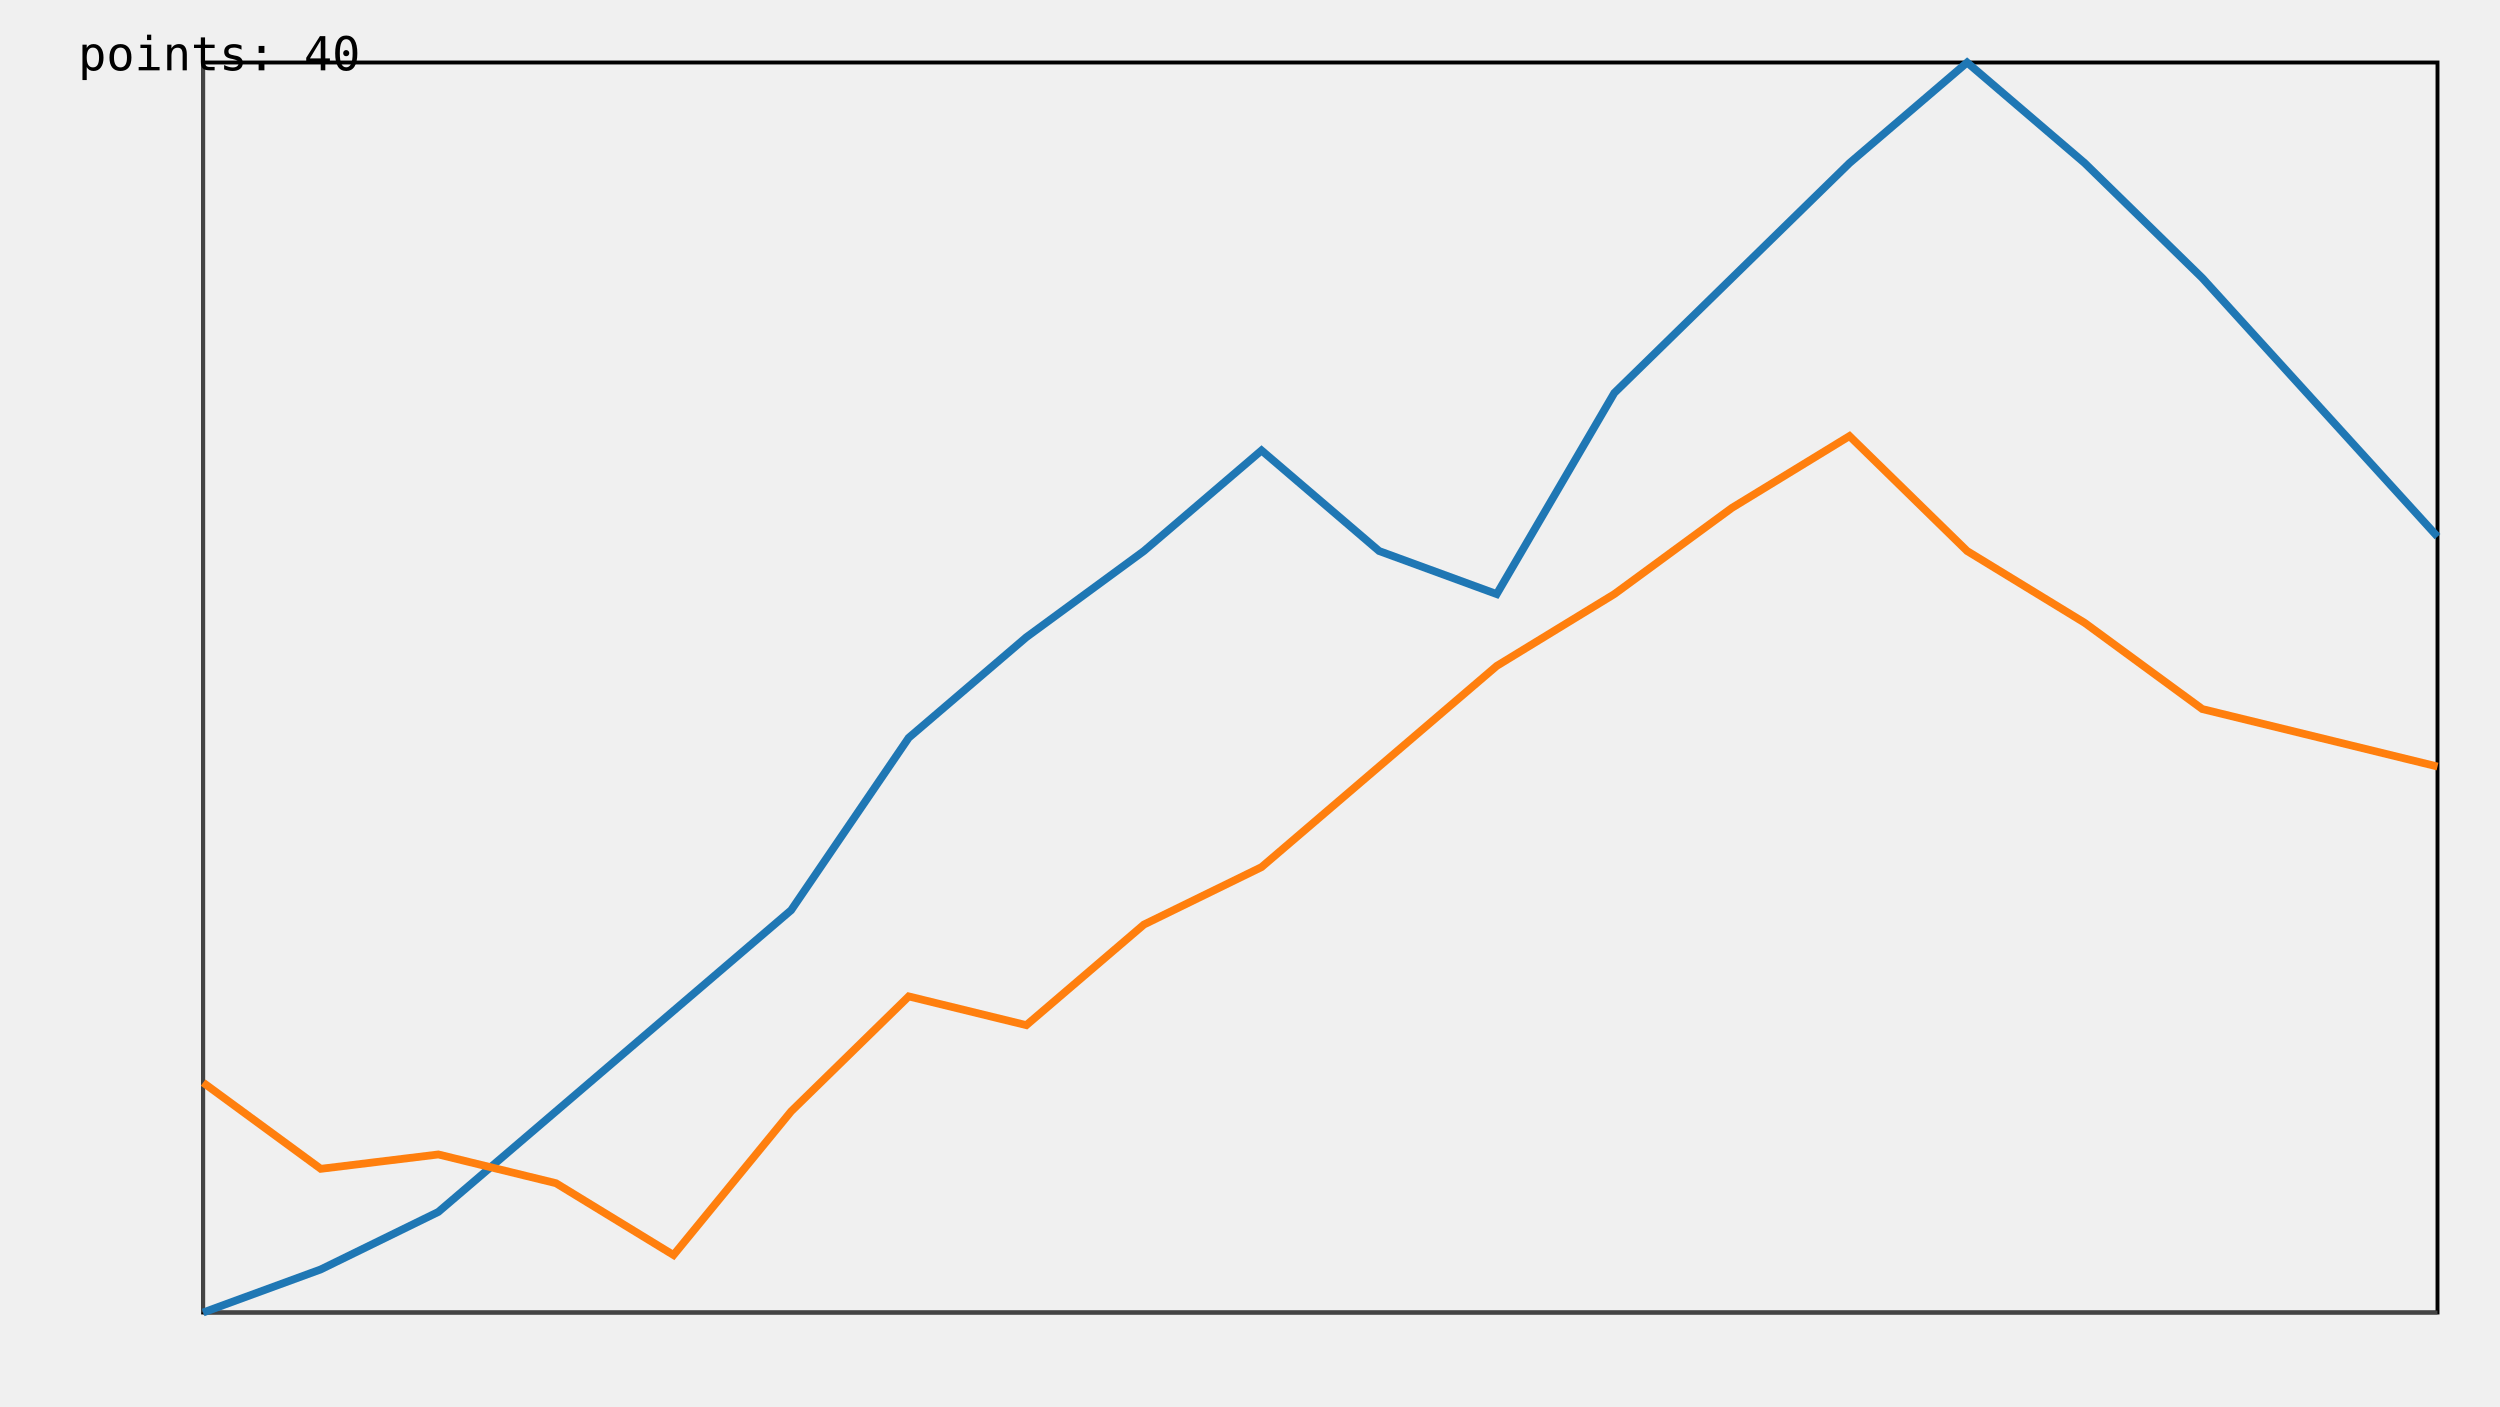
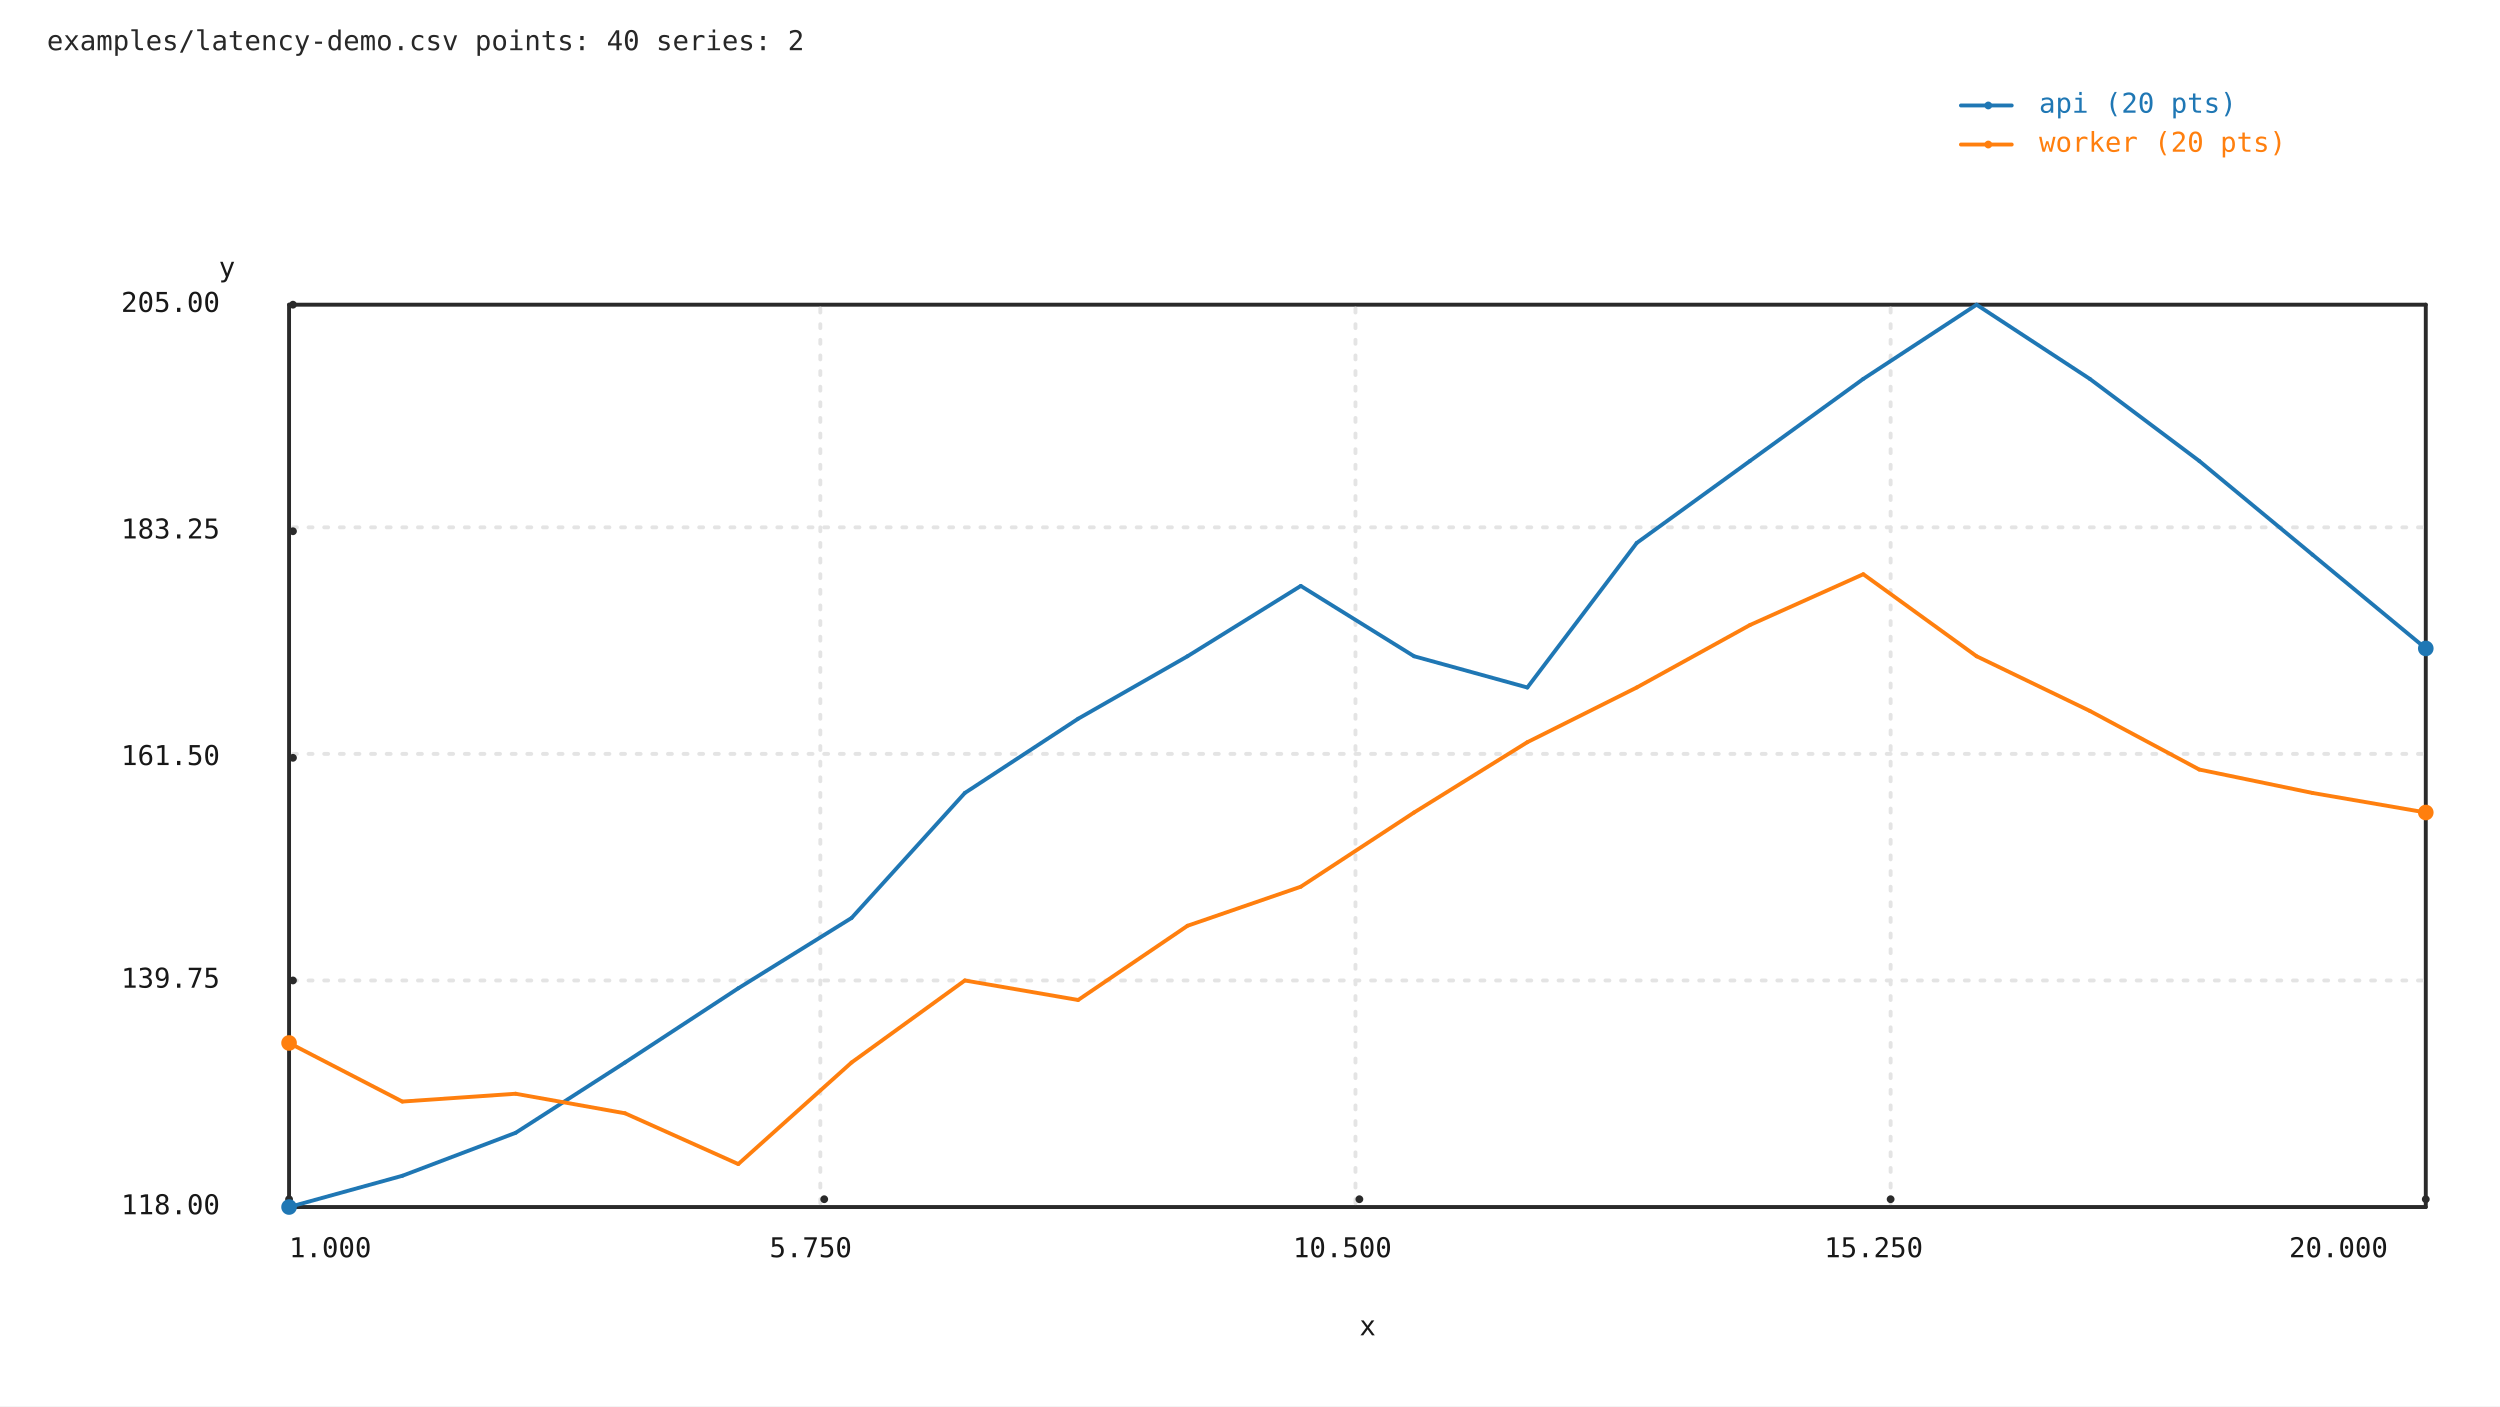
- <svg xmlns="http://www.w3.org/2000/svg" viewBox="0 0 640 360" width="640" height="360">
-   <rect x="52" y="16" width="572" height="320" fill="none" stroke="#000" />
-   <line x1="52" y1="336" x2="624" y2="336" stroke="#444" />
-   <line x1="52" y1="16" x2="52" y2="336" stroke="#444" />
-   <path d="M 52.00 336.00 L 82.11 324.97 L 112.21 310.25 L 142.32 284.51 L 172.42 258.76 L 202.53 233.01 L 232.63 188.87 L 262.74 163.13 L 292.84 141.06 L 322.95 115.31 L 353.05 141.06 L 383.16 152.09 L 413.26 100.60 L 443.37 71.17 L 473.47 41.75 L 503.58 16.00 L 533.68 41.75 L 563.79 71.17 L 593.89 104.28 L 624.00 137.38" fill="none" stroke="#1f77b4" stroke-width="2" />
-   <path d="M 52.00 277.15 L 82.11 299.22 L 112.21 295.54 L 142.32 302.90 L 172.42 321.29 L 202.53 284.51 L 232.63 255.08 L 262.74 262.44 L 292.84 236.69 L 322.95 221.98 L 353.05 196.23 L 383.16 170.48 L 413.26 152.09 L 443.37 130.02 L 473.47 111.63 L 503.58 141.06 L 533.68 159.45 L 563.79 181.52 L 593.89 188.87 L 624.00 196.23" fill="none" stroke="#ff7f0e" stroke-width="2" />
-   <text x="20" y="18" font-size="12" font-family="monospace">points: 40</text>
+ <svg xmlns="http://www.w3.org/2000/svg" viewBox="0 0 640 360" width="640" height="360" shape-rendering="geometricPrecision">
+   <rect x="0" y="0" width="640" height="360" fill="#ffffff" />
+   <line x1="74" y1="78" x2="621" y2="78" stroke="#2a2a2a" stroke-width="1" stroke-linecap="round" />
+   <line x1="74" y1="309" x2="621" y2="309" stroke="#2a2a2a" stroke-width="1" stroke-linecap="round" />
+   <line x1="74" y1="78" x2="74" y2="309" stroke="#2a2a2a" stroke-width="1" stroke-linecap="round" />
+   <line x1="621" y1="78" x2="621" y2="309" stroke="#2a2a2a" stroke-width="1" stroke-linecap="round" />
+   <line x1="210" y1="79" x2="210" y2="308" stroke="#e4e4e4" stroke-width="1" stroke-linecap="round" stroke-dasharray="1 3" />
+   <line x1="347" y1="79" x2="347" y2="308" stroke="#e4e4e4" stroke-width="1" stroke-linecap="round" stroke-dasharray="1 3" />
+   <line x1="484" y1="79" x2="484" y2="308" stroke="#e4e4e4" stroke-width="1" stroke-linecap="round" stroke-dasharray="1 3" />
+   <line x1="75" y1="135" x2="620" y2="135" stroke="#e4e4e4" stroke-width="1" stroke-linecap="round" stroke-dasharray="1 3" />
+   <line x1="75" y1="193" x2="620" y2="193" stroke="#e4e4e4" stroke-width="1" stroke-linecap="round" stroke-dasharray="1 3" />
+   <line x1="75" y1="251" x2="620" y2="251" stroke="#e4e4e4" stroke-width="1" stroke-linecap="round" stroke-dasharray="1 3" />
+   <circle cx="74" cy="307" r="1" fill="#2a2a2a" />
+   <text x="74" y="317" fill="#181818" font-size="7" font-family="monospace" dominant-baseline="hanging">1.000</text>
+   <circle cx="211" cy="307" r="1" fill="#2a2a2a" />
+   <text x="197" y="317" fill="#181818" font-size="7" font-family="monospace" dominant-baseline="hanging">5.750</text>
+   <circle cx="348" cy="307" r="1" fill="#2a2a2a" />
+   <text x="331" y="317" fill="#181818" font-size="7" font-family="monospace" dominant-baseline="hanging">10.500</text>
+   <circle cx="484" cy="307" r="1" fill="#2a2a2a" />
+   <text x="467" y="317" fill="#181818" font-size="7" font-family="monospace" dominant-baseline="hanging">15.250</text>
+   <circle cx="621" cy="307" r="1" fill="#2a2a2a" />
+   <text x="586" y="317" fill="#181818" font-size="7" font-family="monospace" dominant-baseline="hanging">20.000</text>
+   <circle cx="75" cy="78" r="1" fill="#2a2a2a" />
+   <text x="31" y="75" fill="#181818" font-size="7" font-family="monospace" dominant-baseline="hanging">205.00</text>
+   <circle cx="75" cy="136" r="1" fill="#2a2a2a" />
+   <text x="31" y="133" fill="#181818" font-size="7" font-family="monospace" dominant-baseline="hanging">183.25</text>
+   <circle cx="75" cy="194" r="1" fill="#2a2a2a" />
+   <text x="31" y="191" fill="#181818" font-size="7" font-family="monospace" dominant-baseline="hanging">161.50</text>
+   <circle cx="75" cy="251" r="1" fill="#2a2a2a" />
+   <text x="31" y="248" fill="#181818" font-size="7" font-family="monospace" dominant-baseline="hanging">139.75</text>
+   <circle cx="75" cy="309" r="1" fill="#2a2a2a" />
+   <text x="31" y="306" fill="#181818" font-size="7" font-family="monospace" dominant-baseline="hanging">118.00</text>
+   <text x="348" y="337" fill="#181818" font-size="7" font-family="monospace" dominant-baseline="hanging">x</text>
+   <text x="56" y="66" fill="#181818" font-size="7" font-family="monospace" dominant-baseline="hanging">y</text>
+   <line x1="74" y1="309" x2="103" y2="301" stroke="#1f77b4" stroke-width="1" stroke-linecap="round" />
+   <line x1="103" y1="301" x2="132" y2="290" stroke="#1f77b4" stroke-width="1" stroke-linecap="round" />
+   <line x1="132" y1="290" x2="160" y2="272" stroke="#1f77b4" stroke-width="1" stroke-linecap="round" />
+   <line x1="160" y1="272" x2="189" y2="253" stroke="#1f77b4" stroke-width="1" stroke-linecap="round" />
+   <line x1="189" y1="253" x2="218" y2="235" stroke="#1f77b4" stroke-width="1" stroke-linecap="round" />
+   <line x1="218" y1="235" x2="247" y2="203" stroke="#1f77b4" stroke-width="1" stroke-linecap="round" />
+   <line x1="247" y1="203" x2="276" y2="184" stroke="#1f77b4" stroke-width="1" stroke-linecap="round" />
+   <line x1="276" y1="184" x2="304" y2="168" stroke="#1f77b4" stroke-width="1" stroke-linecap="round" />
+   <line x1="304" y1="168" x2="333" y2="150" stroke="#1f77b4" stroke-width="1" stroke-linecap="round" />
+   <line x1="333" y1="150" x2="362" y2="168" stroke="#1f77b4" stroke-width="1" stroke-linecap="round" />
+   <line x1="362" y1="168" x2="391" y2="176" stroke="#1f77b4" stroke-width="1" stroke-linecap="round" />
+   <line x1="391" y1="176" x2="419" y2="139" stroke="#1f77b4" stroke-width="1" stroke-linecap="round" />
+   <line x1="419" y1="139" x2="448" y2="118" stroke="#1f77b4" stroke-width="1" stroke-linecap="round" />
+   <line x1="448" y1="118" x2="477" y2="97" stroke="#1f77b4" stroke-width="1" stroke-linecap="round" />
+   <line x1="477" y1="97" x2="506" y2="78" stroke="#1f77b4" stroke-width="1" stroke-linecap="round" />
+   <line x1="506" y1="78" x2="535" y2="97" stroke="#1f77b4" stroke-width="1" stroke-linecap="round" />
+   <line x1="535" y1="97" x2="563" y2="118" stroke="#1f77b4" stroke-width="1" stroke-linecap="round" />
+   <line x1="563" y1="118" x2="592" y2="142" stroke="#1f77b4" stroke-width="1" stroke-linecap="round" />
+   <line x1="592" y1="142" x2="621" y2="166" stroke="#1f77b4" stroke-width="1" stroke-linecap="round" />
+   <circle cx="74" cy="309" r="2" fill="#1f77b4" />
+   <circle cx="621" cy="166" r="2" fill="#1f77b4" />
+   <line x1="74" y1="267" x2="103" y2="282" stroke="#ff7f0e" stroke-width="1" stroke-linecap="round" />
+   <line x1="103" y1="282" x2="132" y2="280" stroke="#ff7f0e" stroke-width="1" stroke-linecap="round" />
+   <line x1="132" y1="280" x2="160" y2="285" stroke="#ff7f0e" stroke-width="1" stroke-linecap="round" />
+   <line x1="160" y1="285" x2="189" y2="298" stroke="#ff7f0e" stroke-width="1" stroke-linecap="round" />
+   <line x1="189" y1="298" x2="218" y2="272" stroke="#ff7f0e" stroke-width="1" stroke-linecap="round" />
+   <line x1="218" y1="272" x2="247" y2="251" stroke="#ff7f0e" stroke-width="1" stroke-linecap="round" />
+   <line x1="247" y1="251" x2="276" y2="256" stroke="#ff7f0e" stroke-width="1" stroke-linecap="round" />
+   <line x1="276" y1="256" x2="304" y2="237" stroke="#ff7f0e" stroke-width="1" stroke-linecap="round" />
+   <line x1="304" y1="237" x2="333" y2="227" stroke="#ff7f0e" stroke-width="1" stroke-linecap="round" />
+   <line x1="333" y1="227" x2="362" y2="208" stroke="#ff7f0e" stroke-width="1" stroke-linecap="round" />
+   <line x1="362" y1="208" x2="391" y2="190" stroke="#ff7f0e" stroke-width="1" stroke-linecap="round" />
+   <line x1="391" y1="190" x2="419" y2="176" stroke="#ff7f0e" stroke-width="1" stroke-linecap="round" />
+   <line x1="419" y1="176" x2="448" y2="160" stroke="#ff7f0e" stroke-width="1" stroke-linecap="round" />
+   <line x1="448" y1="160" x2="477" y2="147" stroke="#ff7f0e" stroke-width="1" stroke-linecap="round" />
+   <line x1="477" y1="147" x2="506" y2="168" stroke="#ff7f0e" stroke-width="1" stroke-linecap="round" />
+   <line x1="506" y1="168" x2="535" y2="182" stroke="#ff7f0e" stroke-width="1" stroke-linecap="round" />
+   <line x1="535" y1="182" x2="563" y2="197" stroke="#ff7f0e" stroke-width="1" stroke-linecap="round" />
+   <line x1="563" y1="197" x2="592" y2="203" stroke="#ff7f0e" stroke-width="1" stroke-linecap="round" />
+   <line x1="592" y1="203" x2="621" y2="208" stroke="#ff7f0e" stroke-width="1" stroke-linecap="round" />
+   <circle cx="74" cy="267" r="2" fill="#ff7f0e" />
+   <circle cx="621" cy="208" r="2" fill="#ff7f0e" />
+   <text x="12" y="8" fill="#282828" font-size="7" font-family="monospace" dominant-baseline="hanging">examples/latency-demo.csv  points: 40  series: 2</text>
+   <line x1="502" y1="27" x2="515" y2="27" stroke="#1f77b4" stroke-width="1" stroke-linecap="round" />
+   <circle cx="509" cy="27" r="1" fill="#1f77b4" />
+   <text x="522" y="24" fill="#1f77b4" font-size="7" font-family="monospace" dominant-baseline="hanging">api (20 pts)</text>
+   <line x1="502" y1="37" x2="515" y2="37" stroke="#ff7f0e" stroke-width="1" stroke-linecap="round" />
+   <circle cx="509" cy="37" r="1" fill="#ff7f0e" />
+   <text x="522" y="34" fill="#ff7f0e" font-size="7" font-family="monospace" dominant-baseline="hanging">worker (20 pts)</text>
</svg>
